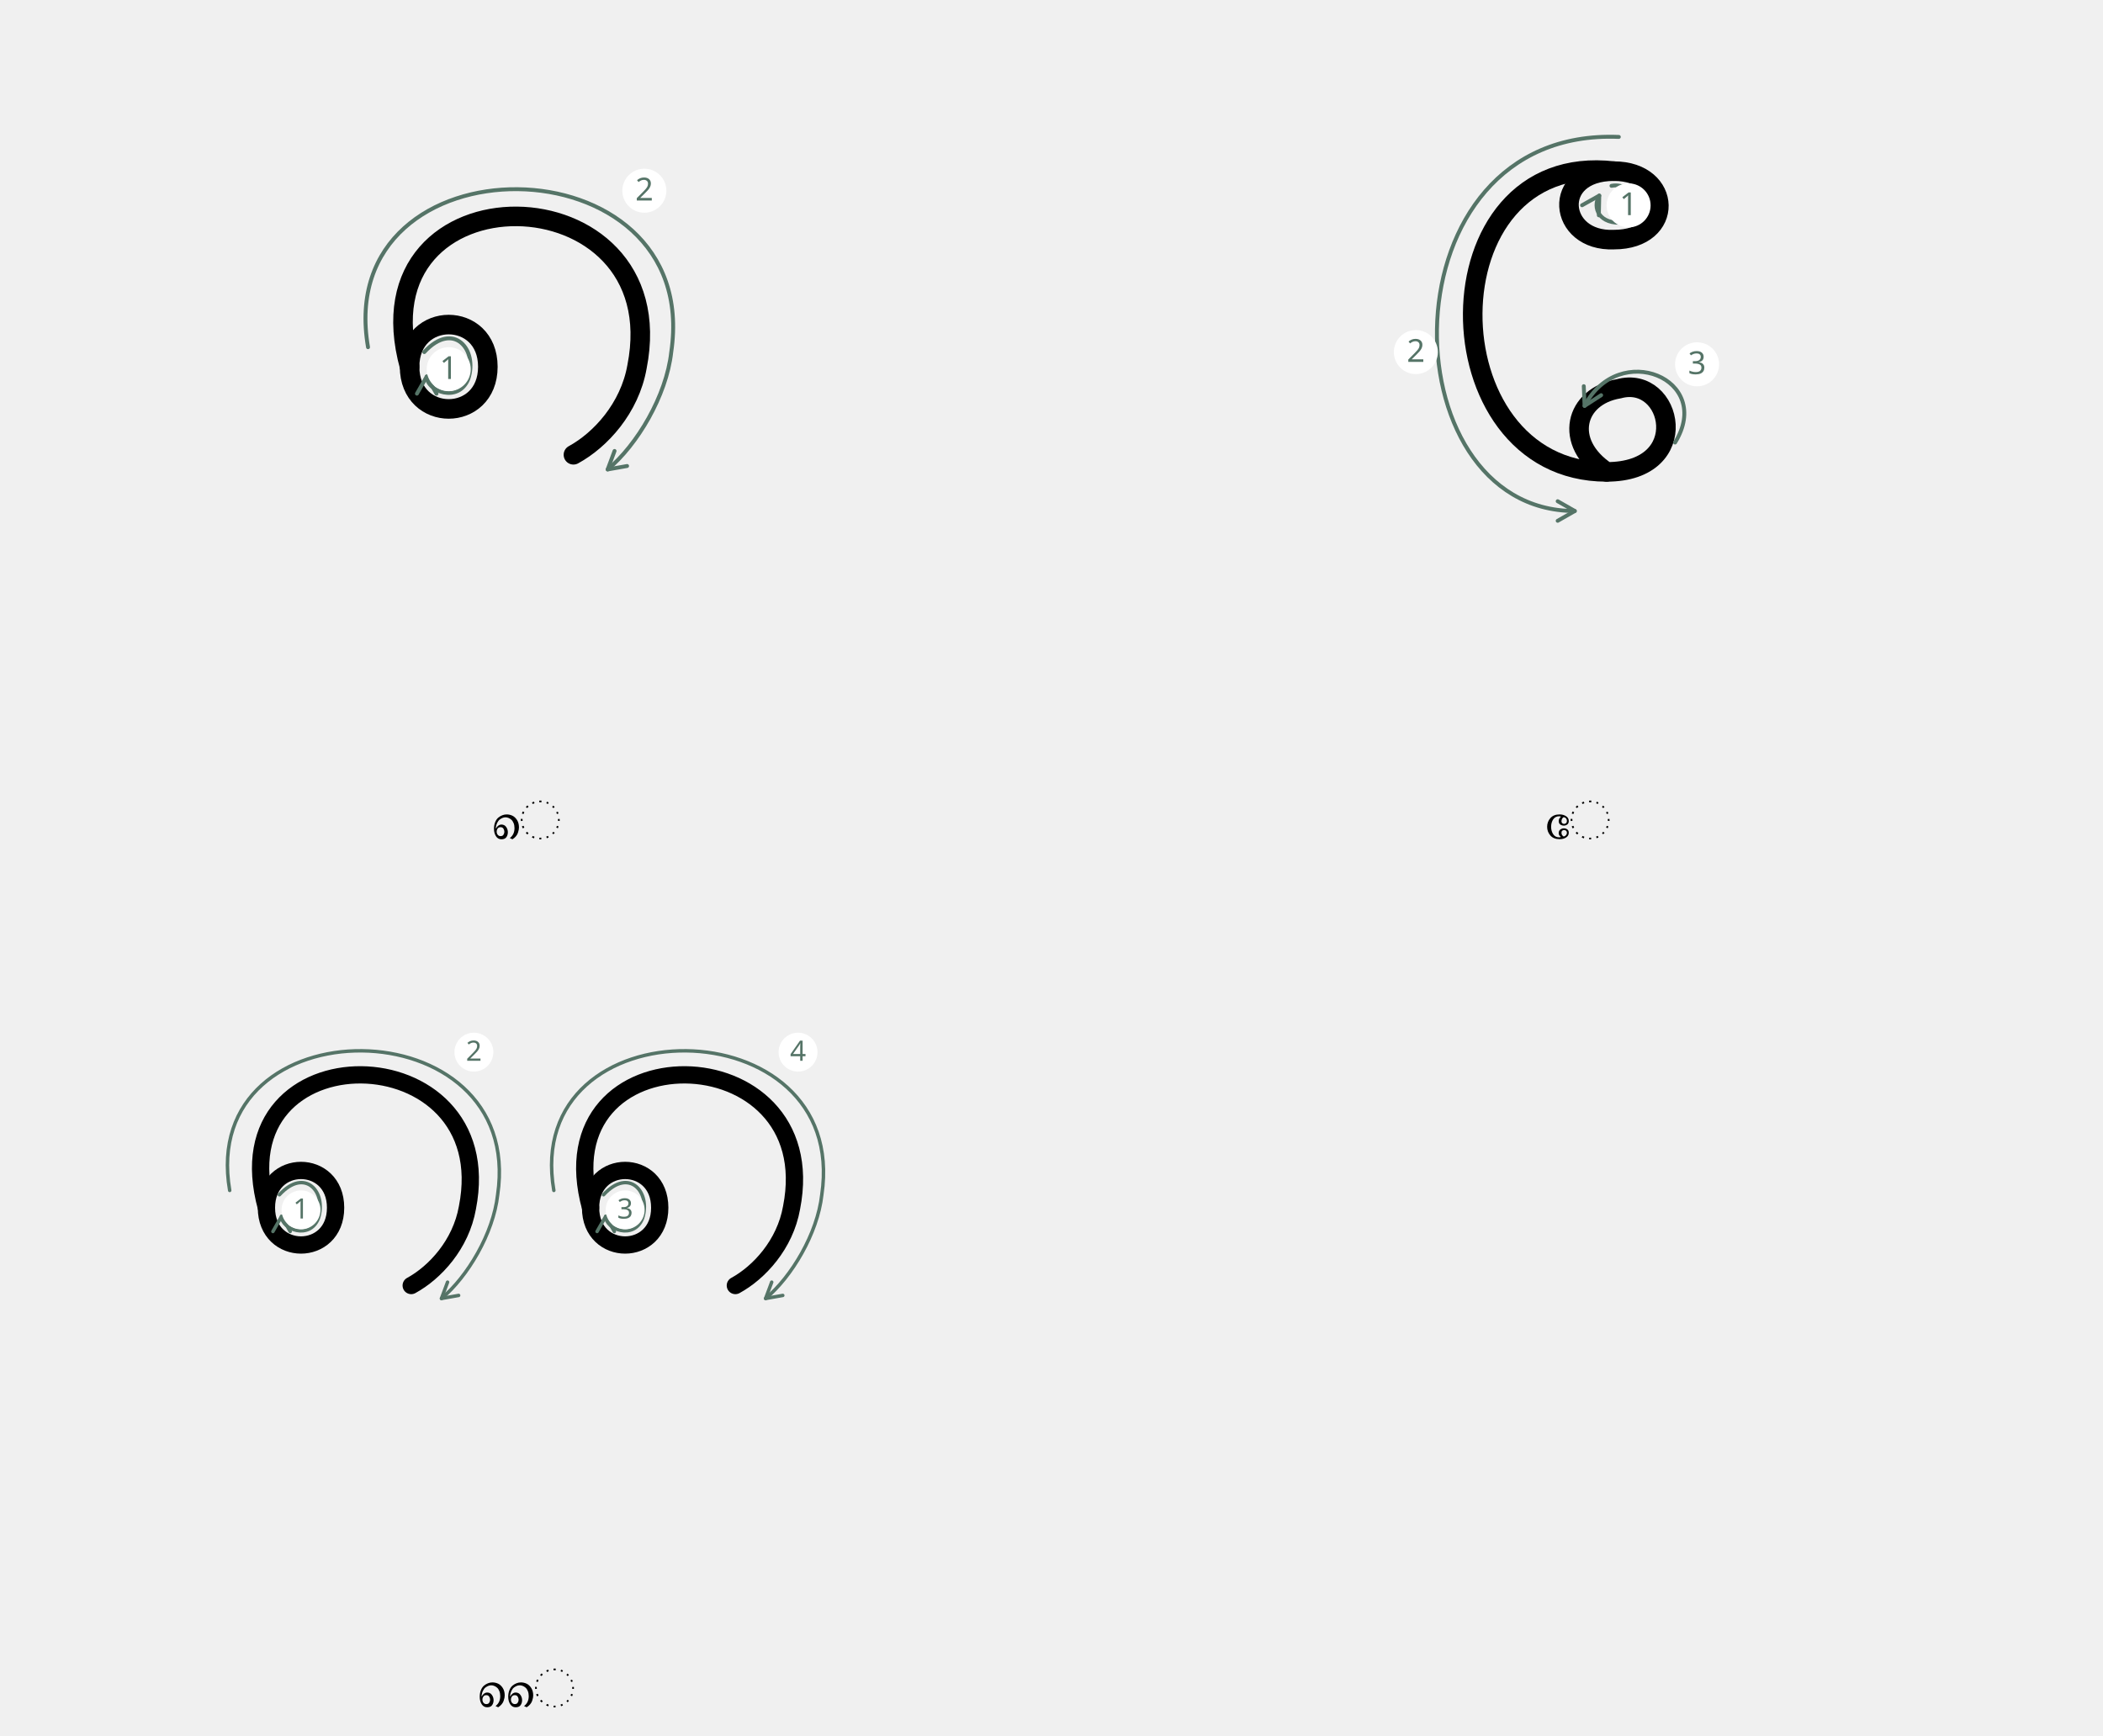
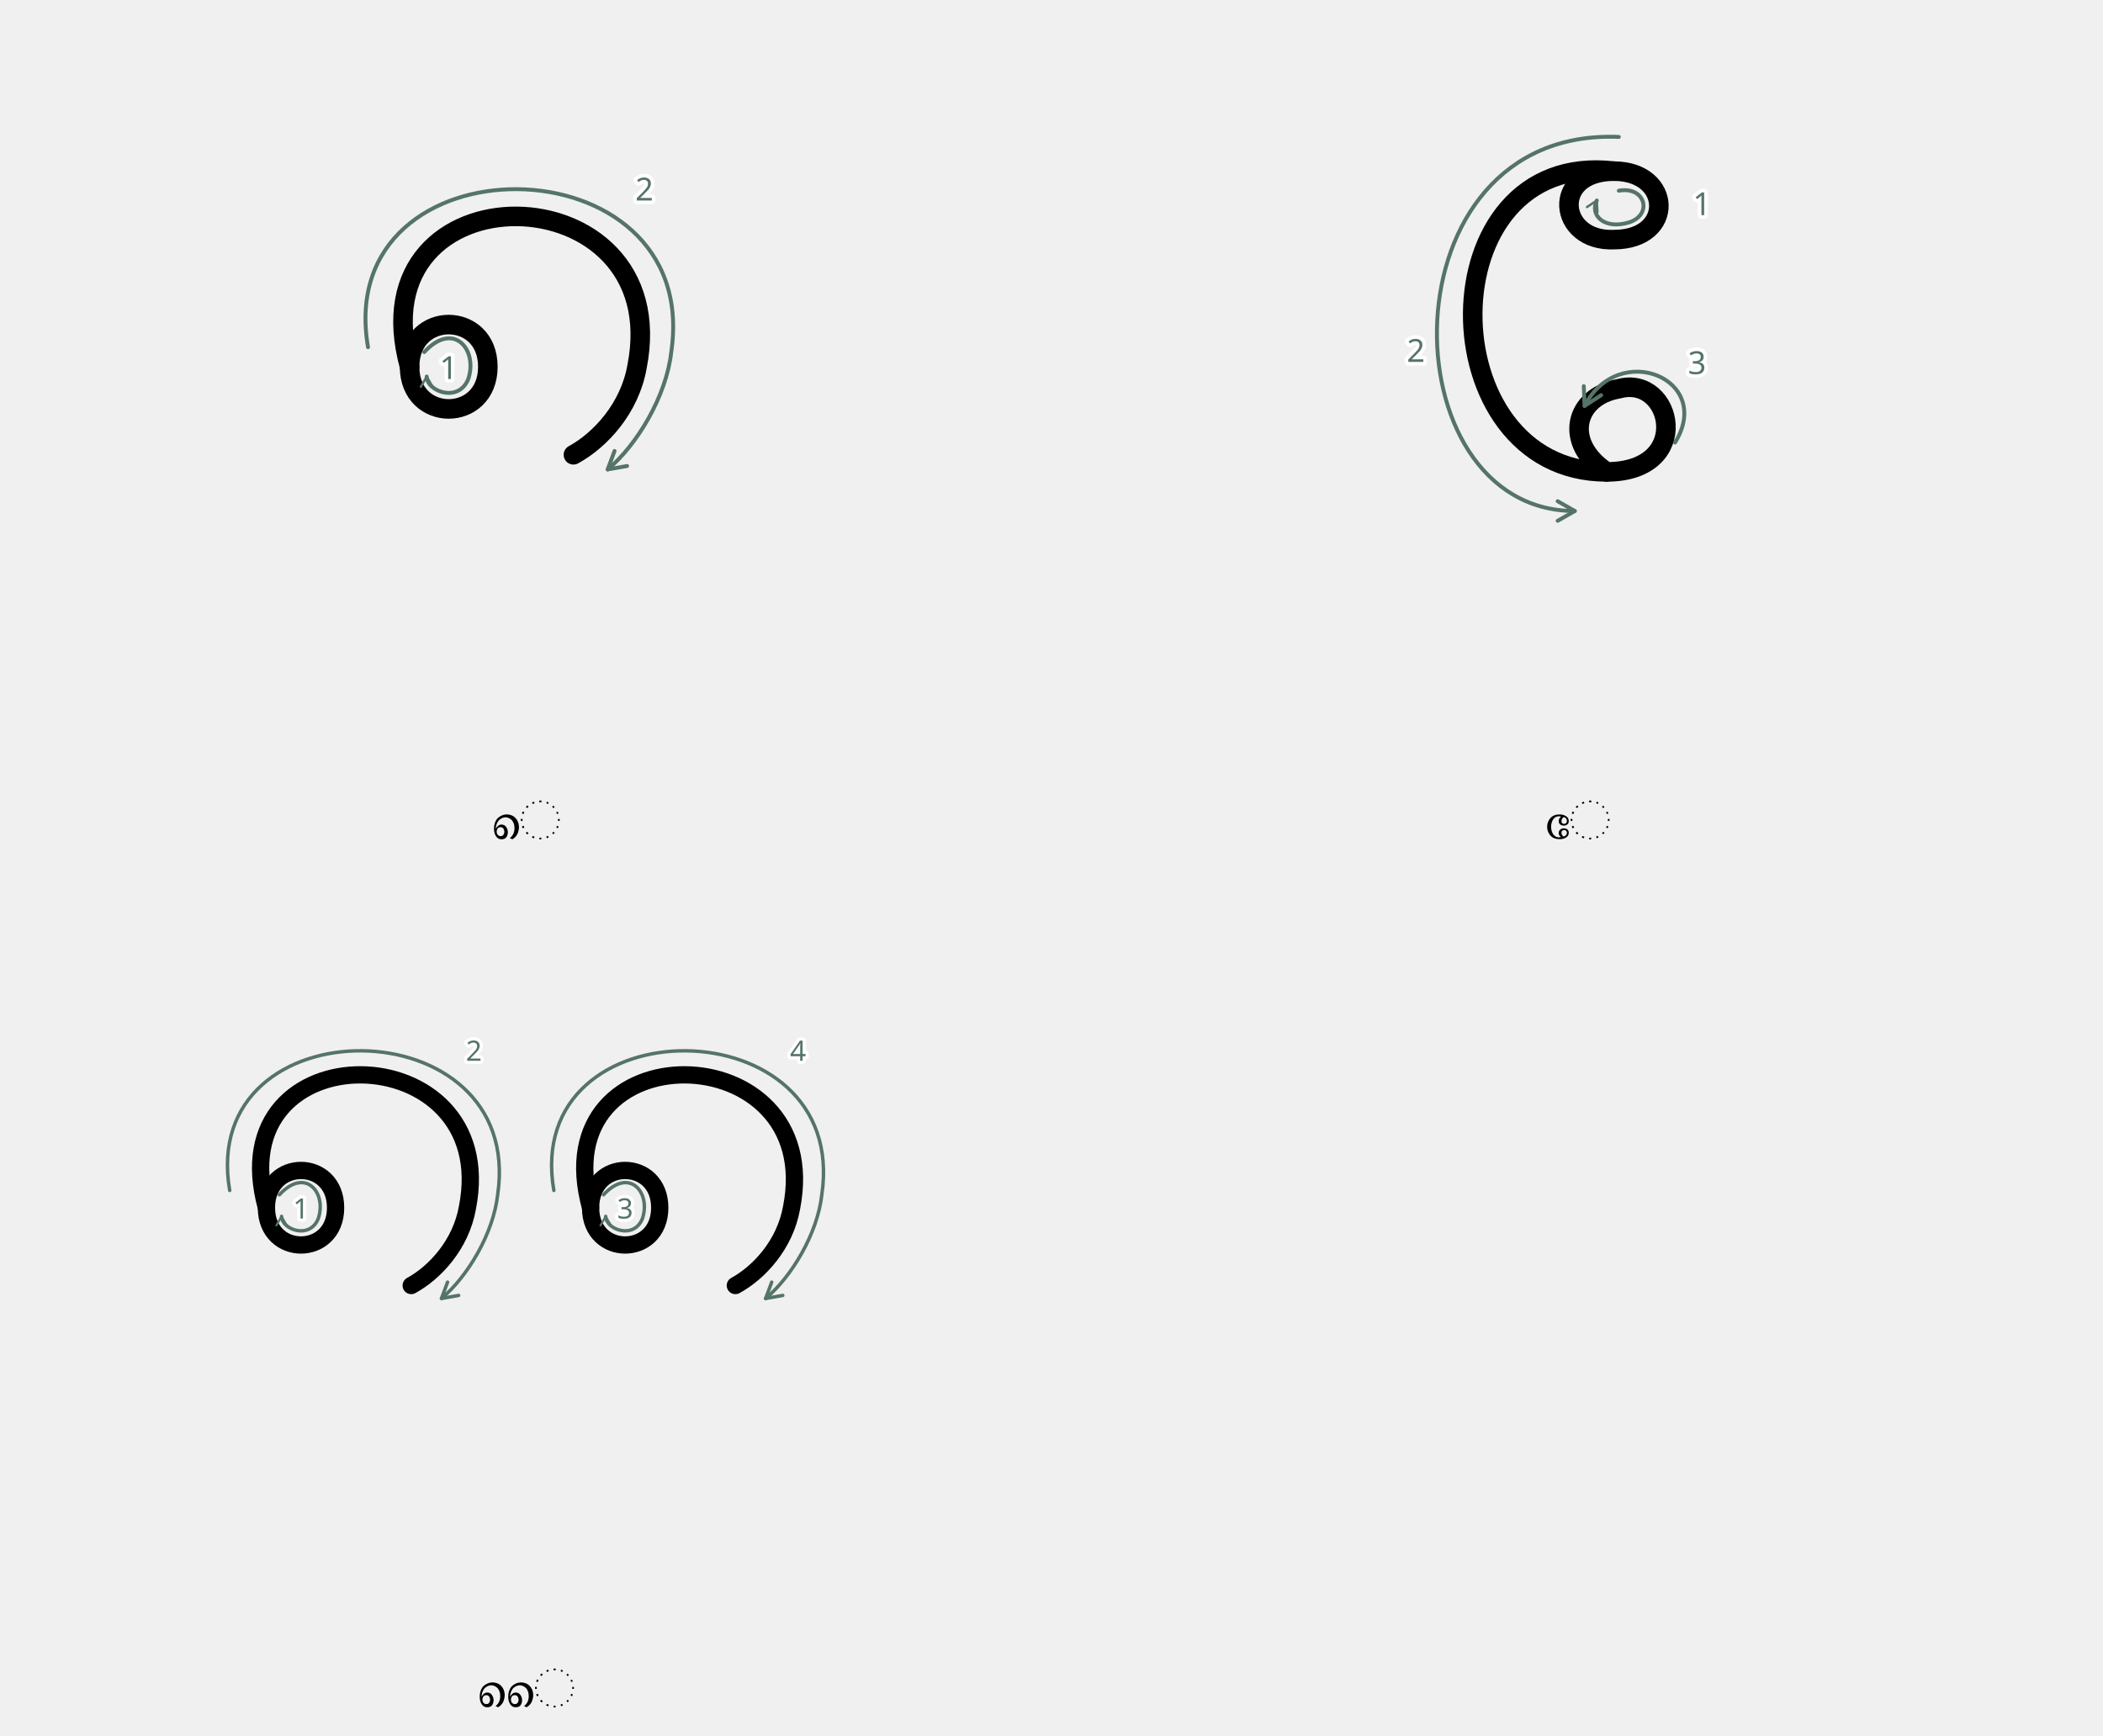
<svg xmlns="http://www.w3.org/2000/svg" viewBox="0 0 860 710" role="img" aria-label="Malayalam writing symbols, Moag PDF page 32">
  <g transform="translate(127.5 55) scale(1)">
    <g data-symbol="sign-e">
      <g class="writing-ink" fill="none" stroke="currentColor" stroke-width="8" stroke-linecap="round" stroke-linejoin="round" style="stroke-width:var(--writing-stroke-width,8)">
        <path d="M40 95 C40 72 72 72 72 95 C72 118 40 118 40 95" data-part="loop" data-movement="1" />
        <path d="M40 95 C17 12 149 14 133 95 C130 112 118 125 107 131" data-part="outer arch" data-movement="2" />
      </g>
      <g class="writing-guides" fill="none" stroke="#557467" stroke-width="1.6" stroke-linecap="round" stroke-linejoin="round" style="stroke:var(--writing-guide-ink,#557467)">
        <defs>
          <marker id="sign-e-arrow" markerUnits="userSpaceOnUse" viewBox="0 0 10 10" refX="8" refY="5" markerWidth="10" markerHeight="10" orient="auto">
            <path d="M1 1 L8 5 L1 9" fill="none" stroke="#557467" stroke-width="1.6" style="stroke:var(--writing-guide-ink,#557467)" />
          </marker>
+           <marker id="sign-e-arrow-0" markerUnits="userSpaceOnUse" viewBox="0 0 10 10" refX="8" refY="5" markerWidth="6" markerHeight="6" orient="auto">
+             <path d="M1 1 L8 5 L1 9" fill="none" stroke="#557467" stroke-width="1.6" style="stroke:var(--writing-guide-ink,#557467)" />
+           </marker>
        </defs>
        <g data-movement="1">
-           <path d="M46 89 C58 76 68 88 64 100 C60 110 47 105 47 99" marker-end="url(#sign-e-arrow)" />
+           <path d="M46 89 C58 76 68 88 64 100 C60 110 47 105 47 99" marker-end="url(#sign-e-arrow-0)" />
        </g>
        <g data-movement="2">
          <path d="M23 87 C8 0 160 1 147 89 C145 107 133 127 121 137" marker-end="url(#sign-e-arrow)" />
        </g>
      </g>
      <g class="writing-labels" font-family="sans-serif" font-size="13" text-anchor="middle" fill="#557467" style="fill:var(--writing-guide-ink,#557467)">
        <g data-movement="1">
-           <circle cx="56" cy="96" r="9" fill="#fff" style="fill:var(--writing-background,#fff)" />
-           <text x="56" y="100">1</text>
+           <text x="56" y="100" paint-order="stroke fill" stroke="#fff" stroke-width="3" stroke-linejoin="round" style="stroke:var(--writing-background,#fff)">1</text>
        </g>
        <g data-movement="2">
-           <circle cx="136" cy="23" r="9" fill="#fff" style="fill:var(--writing-background,#fff)" />
-           <text x="136" y="27">2</text>
+           <text x="136" y="27" paint-order="stroke fill" stroke="#fff" stroke-width="3" stroke-linejoin="round" style="stroke:var(--writing-background,#fff)">2</text>
        </g>
      </g>
    </g>
  </g>
  <text x="215.0" y="343" font-size="22" text-anchor="middle">െ</text>
  <g transform="translate(575 55) scale(1)">
    <g data-symbol="sign-ee">
      <g class="writing-ink" fill="none" stroke="currentColor" stroke-width="8" stroke-linecap="round" stroke-linejoin="round" style="stroke-width:var(--writing-stroke-width,8)">
        <path d="M85 43 C110 43 109 15 85 15 C59 15 62 44 85 43" data-part="upper loop" data-movement="1" />
        <path d="M85 15 C8 6 9 138 82 138" data-part="left arc" data-movement="2" />
        <path d="M82 138 C118 138 109 98 87 104 C69 107 64 126 82 138" data-part="lower loop" data-movement="3" />
      </g>
      <g class="writing-guides" fill="none" stroke="#557467" stroke-width="1.6" stroke-linecap="round" stroke-linejoin="round" style="stroke:var(--writing-guide-ink,#557467)">
        <defs>
          <marker id="sign-ee-arrow" markerUnits="userSpaceOnUse" viewBox="0 0 10 10" refX="8" refY="5" markerWidth="10" markerHeight="10" orient="auto">
            <path d="M1 1 L8 5 L1 9" fill="none" stroke="#557467" stroke-width="1.6" style="stroke:var(--writing-guide-ink,#557467)" />
          </marker>
+           <marker id="sign-ee-arrow-0" markerUnits="userSpaceOnUse" viewBox="0 0 10 10" refX="8" refY="5" markerWidth="6" markerHeight="6" orient="auto">
+             <path d="M1 1 L8 5 L1 9" fill="none" stroke="#557467" stroke-width="1.6" style="stroke:var(--writing-guide-ink,#557467)" />
+           </marker>
        </defs>
        <g data-movement="1">
-           <path d="M84 21 C94 19 100 35 89 36 C79 37 76 30 79 25" marker-end="url(#sign-ee-arrow)" />
+           <path d="M87 23 C98 21 101 33 91 36 C81 39 75 33 78 27" marker-end="url(#sign-ee-arrow-0)" />
        </g>
        <g data-movement="2">
          <path d="M87 1 C-10 -3 -8 154 69 154" marker-end="url(#sign-ee-arrow)" />
        </g>
        <g data-movement="3">
          <path d="M110 126 C126 100 87 84 73 111" marker-end="url(#sign-ee-arrow)" />
        </g>
      </g>
      <g class="writing-labels" font-family="sans-serif" font-size="13" text-anchor="middle" fill="#557467" style="fill:var(--writing-guide-ink,#557467)">
        <g data-movement="1">
-           <circle cx="91" cy="29" r="9" fill="#fff" style="fill:var(--writing-background,#fff)" />
-           <text x="91" y="33">1</text>
+           <text x="121" y="33" paint-order="stroke fill" stroke="#fff" stroke-width="3" stroke-linejoin="round" style="stroke:var(--writing-background,#fff)">1</text>
        </g>
        <g data-movement="2">
-           <circle cx="4" cy="89" r="9" fill="#fff" style="fill:var(--writing-background,#fff)" />
-           <text x="4" y="93">2</text>
+           <text x="4" y="93" paint-order="stroke fill" stroke="#fff" stroke-width="3" stroke-linejoin="round" style="stroke:var(--writing-background,#fff)">2</text>
        </g>
        <g data-movement="3">
-           <circle cx="119" cy="94" r="9" fill="#fff" style="fill:var(--writing-background,#fff)" />
-           <text x="119" y="98">3</text>
+           <text x="119" y="98" paint-order="stroke fill" stroke="#fff" stroke-width="3" stroke-linejoin="round" style="stroke:var(--writing-background,#fff)">3</text>
        </g>
      </g>
    </g>
  </g>
  <text x="645.0" y="343" font-size="22" text-anchor="middle">േ</text>
  <g transform="translate(73.6047 410) scale(0.883721)">
    <g data-symbol="sign-ai">
      <g class="writing-ink" fill="none" stroke="currentColor" stroke-width="8" stroke-linecap="round" stroke-linejoin="round" style="stroke-width:var(--writing-stroke-width,8)">
        <path d="M40 95 C40 72 72 72 72 95 C72 118 40 118 40 95" data-part="loop" data-movement="1" />
        <path d="M40 95 C17 12 149 14 133 95 C130 112 118 125 107 131" data-part="outer arch" data-movement="2" />
        <path d="M40 95 C40 72 72 72 72 95 C72 118 40 118 40 95" data-part="loop" transform="translate(150 0) scale(1)" data-movement="3" />
        <path d="M40 95 C17 12 149 14 133 95 C130 112 118 125 107 131" data-part="outer arch" transform="translate(150 0) scale(1)" data-movement="4" />
      </g>
      <g class="writing-guides" fill="none" stroke="#557467" stroke-width="1.6" stroke-linecap="round" stroke-linejoin="round" style="stroke:var(--writing-guide-ink,#557467)">
        <defs>
          <marker id="sign-ai-arrow" markerUnits="userSpaceOnUse" viewBox="0 0 10 10" refX="8" refY="5" markerWidth="10" markerHeight="10" orient="auto">
            <path d="M1 1 L8 5 L1 9" fill="none" stroke="#557467" stroke-width="1.6" style="stroke:var(--writing-guide-ink,#557467)" />
          </marker>
+           <marker id="sign-ai-arrow-0" markerUnits="userSpaceOnUse" viewBox="0 0 10 10" refX="8" refY="5" markerWidth="6" markerHeight="6" orient="auto">
+             <path d="M1 1 L8 5 L1 9" fill="none" stroke="#557467" stroke-width="1.6" style="stroke:var(--writing-guide-ink,#557467)" />
+           </marker>
+           <marker id="sign-ai-arrow-2" markerUnits="userSpaceOnUse" viewBox="0 0 10 10" refX="8" refY="5" markerWidth="6" markerHeight="6" orient="auto">
+             <path d="M1 1 L8 5 L1 9" fill="none" stroke="#557467" stroke-width="1.6" style="stroke:var(--writing-guide-ink,#557467)" />
+           </marker>
        </defs>
        <g data-movement="1">
-           <path d="M46 89 C58 76 68 88 64 100 C60 110 47 105 47 99" marker-end="url(#sign-ai-arrow)" />
+           <path d="M46 89 C58 76 68 88 64 100 C60 110 47 105 47 99" marker-end="url(#sign-ai-arrow-0)" />
        </g>
        <g data-movement="2">
          <path d="M23 87 C8 0 160 1 147 89 C145 107 133 127 121 137" marker-end="url(#sign-ai-arrow)" />
        </g>
        <g transform="translate(150 0) scale(1)" data-movement="3">
-           <path d="M46 89 C58 76 68 88 64 100 C60 110 47 105 47 99" marker-end="url(#sign-ai-arrow)" />
+           <path d="M46 89 C58 76 68 88 64 100 C60 110 47 105 47 99" marker-end="url(#sign-ai-arrow-2)" />
        </g>
        <g transform="translate(150 0) scale(1)" data-movement="4">
          <path d="M23 87 C8 0 160 1 147 89 C145 107 133 127 121 137" marker-end="url(#sign-ai-arrow)" />
        </g>
      </g>
      <g class="writing-labels" font-family="sans-serif" font-size="13" text-anchor="middle" fill="#557467" style="fill:var(--writing-guide-ink,#557467)">
        <g data-movement="1">
-           <circle cx="56" cy="96" r="9" fill="#fff" style="fill:var(--writing-background,#fff)" />
-           <text x="56" y="100">1</text>
+           <text x="56" y="100" paint-order="stroke fill" stroke="#fff" stroke-width="3" stroke-linejoin="round" style="stroke:var(--writing-background,#fff)">1</text>
        </g>
        <g data-movement="2">
-           <circle cx="136" cy="23" r="9" fill="#fff" style="fill:var(--writing-background,#fff)" />
-           <text x="136" y="27">2</text>
+           <text x="136" y="27" paint-order="stroke fill" stroke="#fff" stroke-width="3" stroke-linejoin="round" style="stroke:var(--writing-background,#fff)">2</text>
        </g>
        <g transform="translate(150 0) scale(1)" data-movement="3">
-           <circle cx="56" cy="96" r="9" fill="#fff" style="fill:var(--writing-background,#fff)" />
-           <text x="56" y="100">3</text>
+           <text x="56" y="100" paint-order="stroke fill" stroke="#fff" stroke-width="3" stroke-linejoin="round" style="stroke:var(--writing-background,#fff)">3</text>
        </g>
        <g transform="translate(150 0) scale(1)" data-movement="4">
-           <circle cx="136" cy="23" r="9" fill="#fff" style="fill:var(--writing-background,#fff)" />
-           <text x="136" y="27">4</text>
+           <text x="136" y="27" paint-order="stroke fill" stroke="#fff" stroke-width="3" stroke-linejoin="round" style="stroke:var(--writing-background,#fff)">4</text>
        </g>
      </g>
    </g>
  </g>
  <text x="215.0" y="698" font-size="22" text-anchor="middle">ൈ</text>
</svg>
